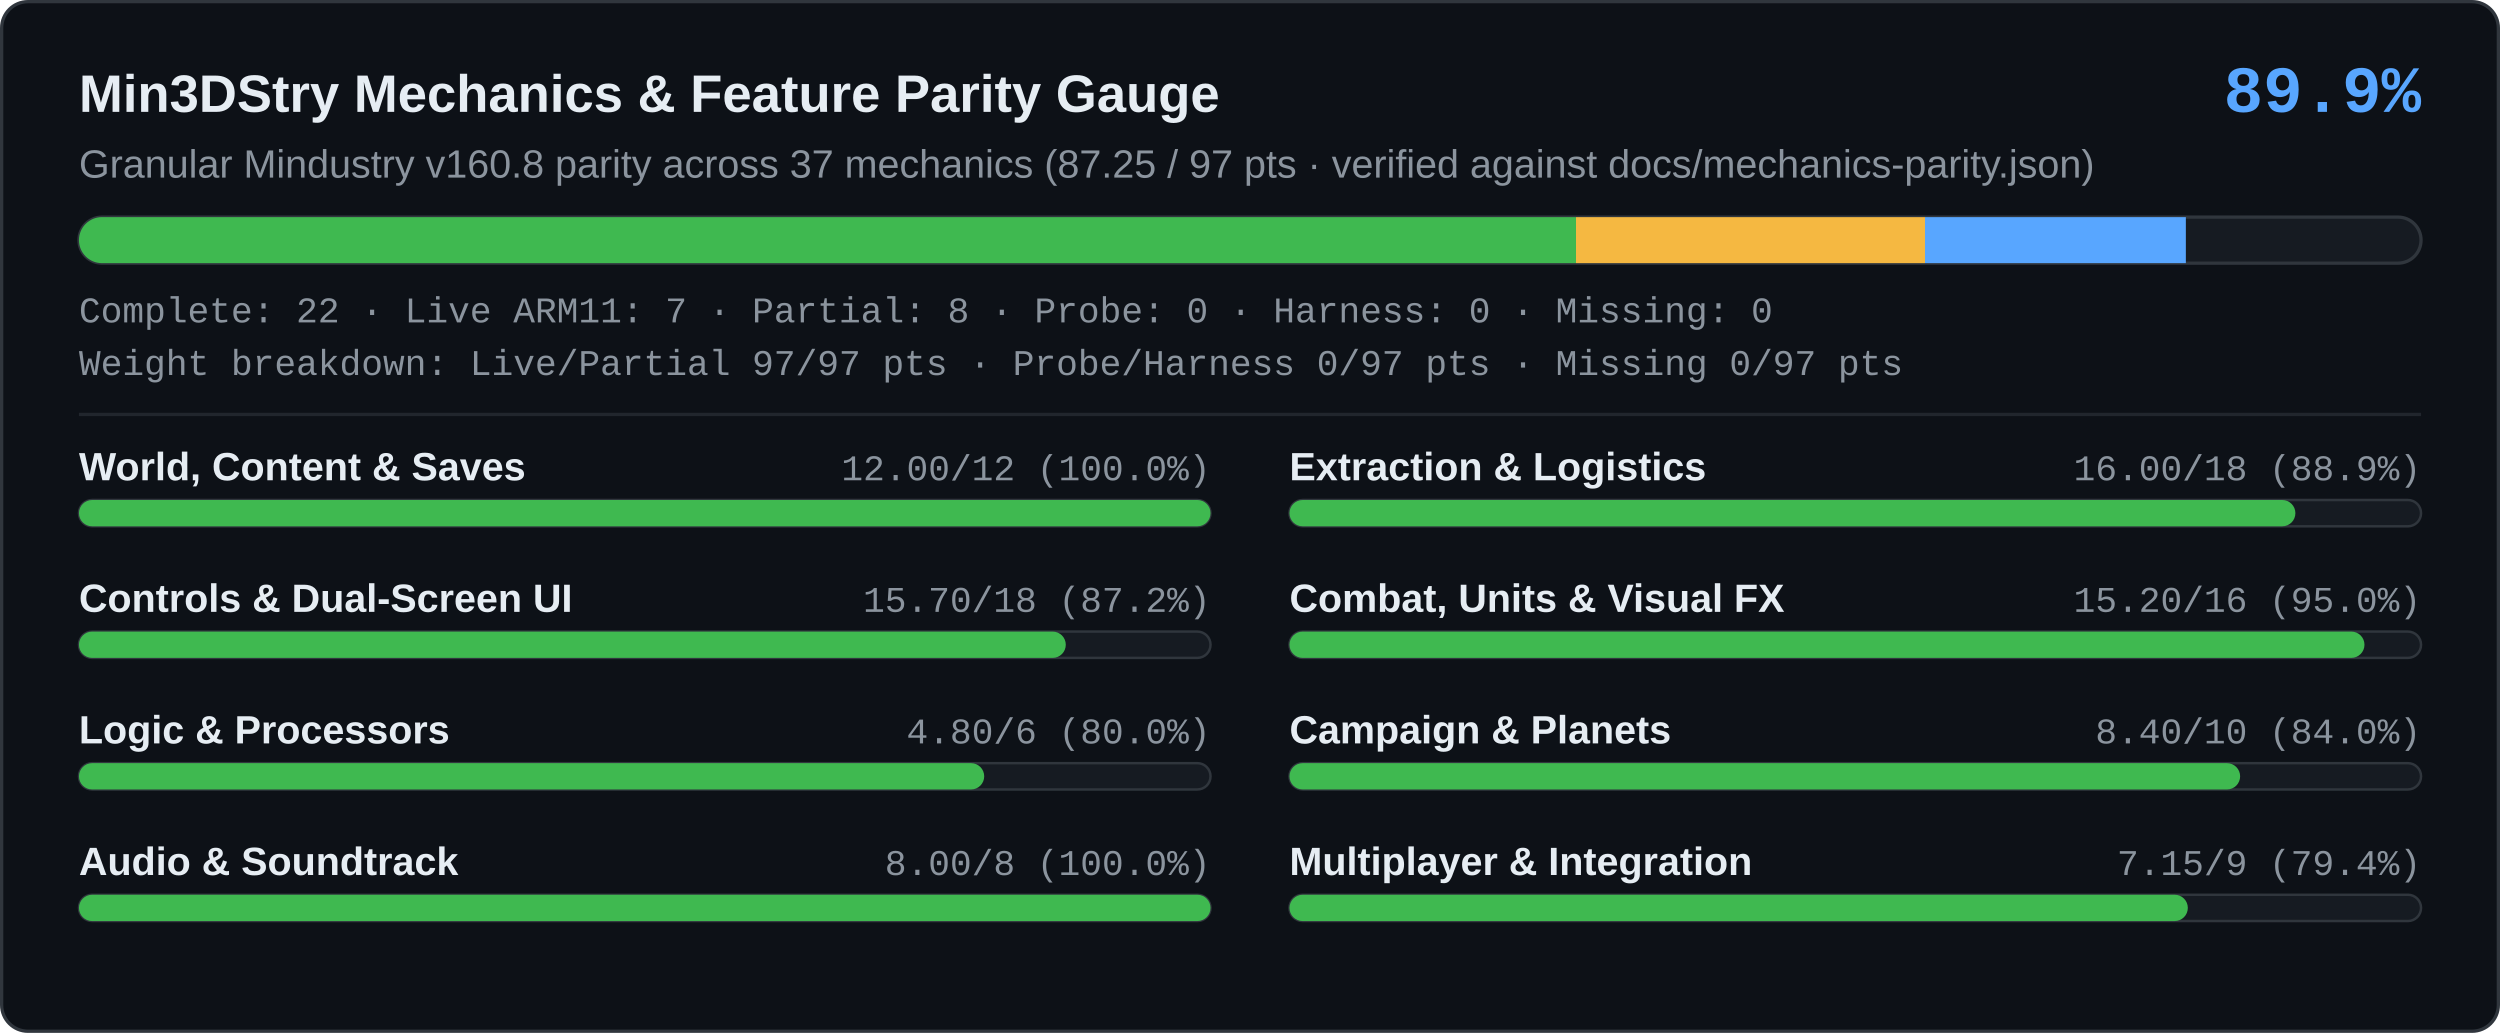
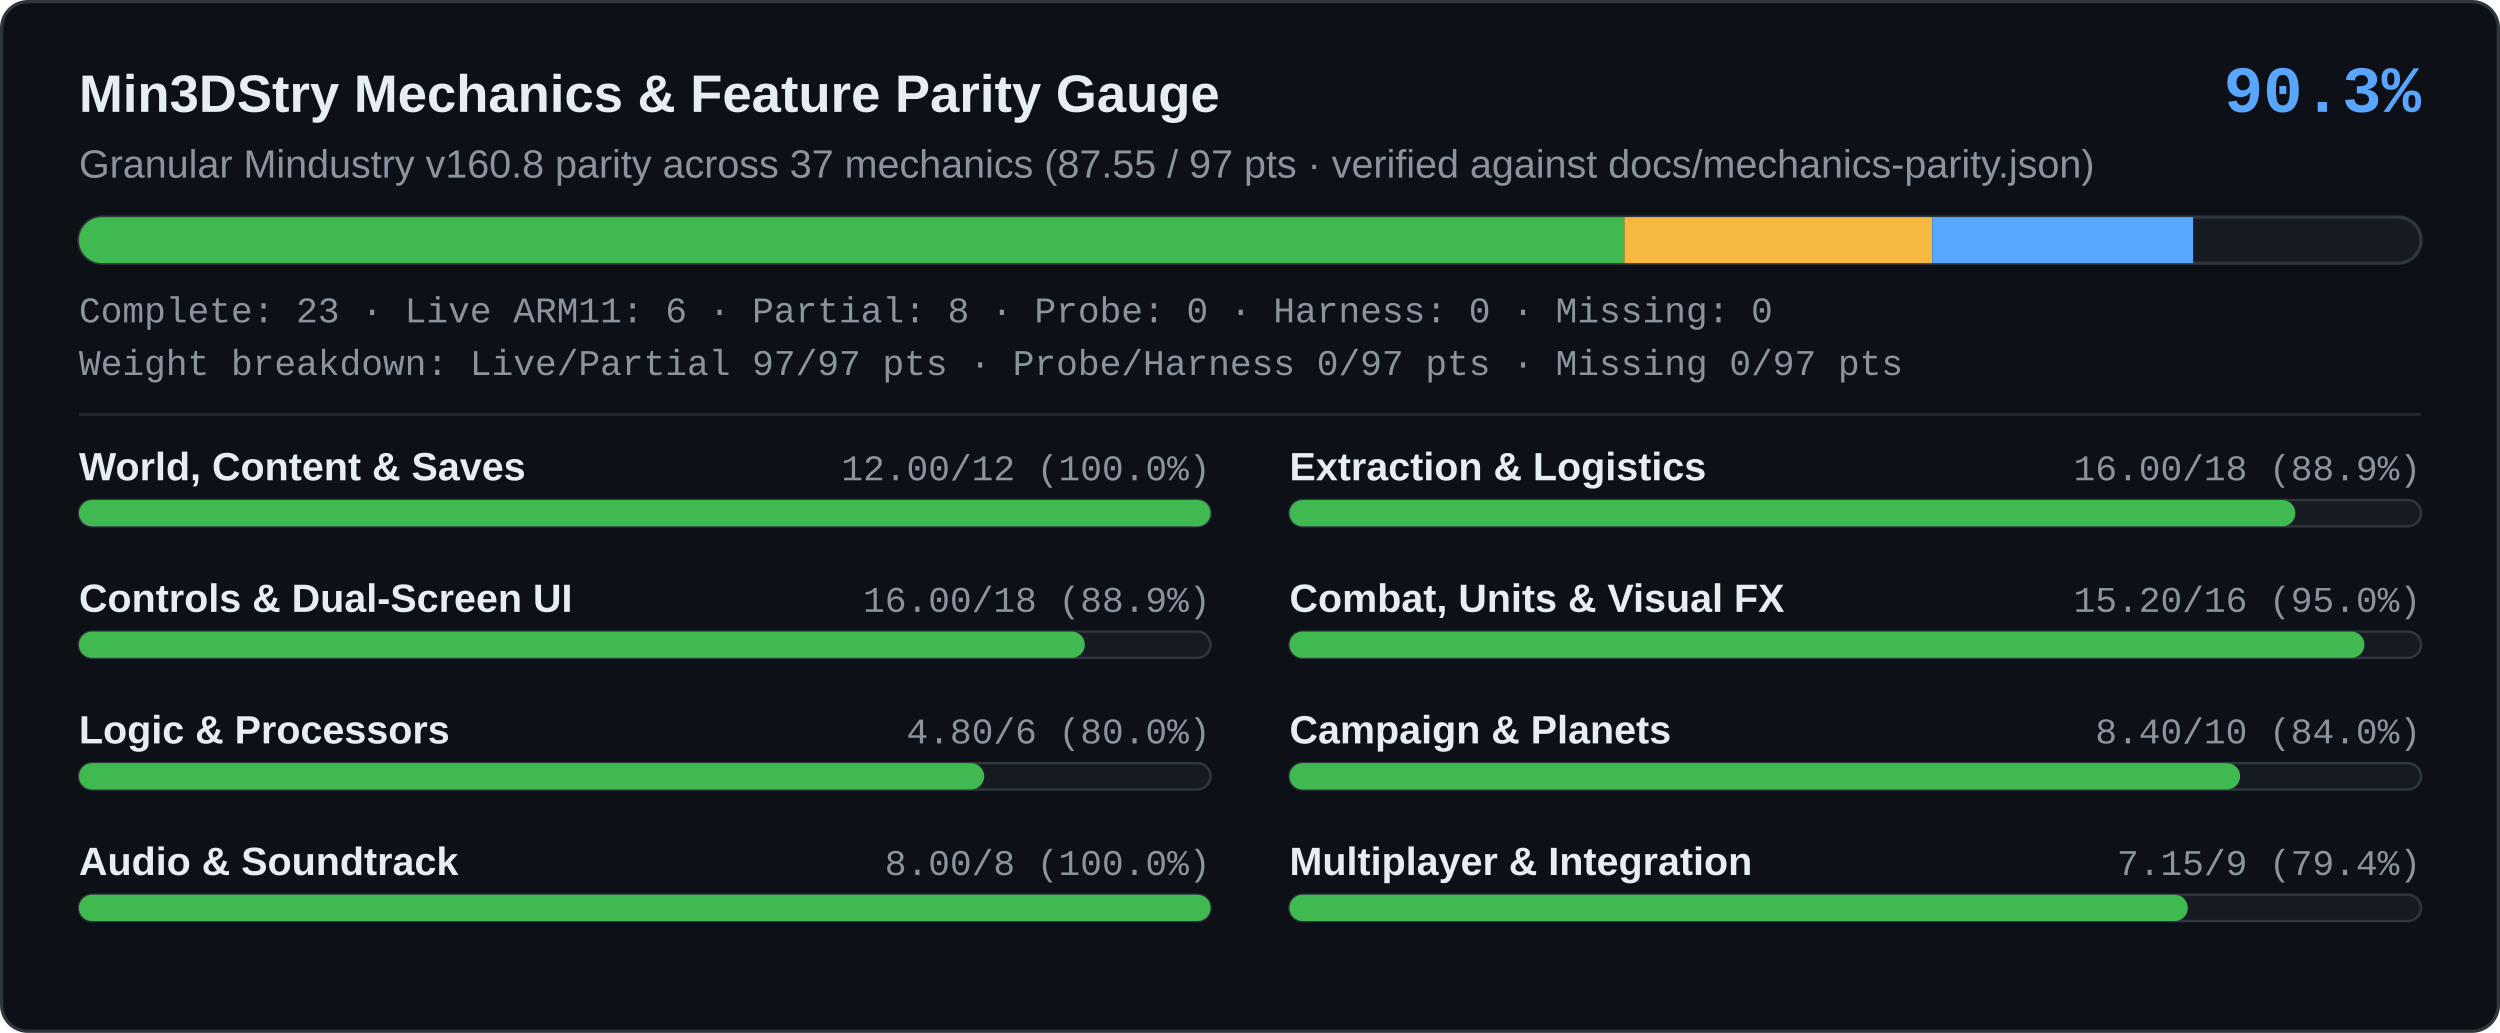
- <svg xmlns="http://www.w3.org/2000/svg" width="760" height="314" viewBox="0 0 760 314" role="img" aria-label="Min3DStry Mechanics &amp; Feature Parity 89.9%">
+ <svg xmlns="http://www.w3.org/2000/svg" width="760" height="314" viewBox="0 0 760 314" role="img" aria-label="Min3DStry Mechanics &amp; Feature Parity 90.3%">
  <defs>
    <clipPath id="mechBarClip">
      <rect x="24" y="66" width="712" height="14" rx="7" />
    </clipPath>
  </defs>
  <rect x="0.5" y="0.5" width="759" height="313" rx="8" fill="#0d1117" stroke="#30363d" />
  <text x="24" y="34" fill="#e6edf3" font-family="Segoe UI, Ubuntu, Arial, sans-serif" font-size="16" font-weight="700">Min3DStry Mechanics &amp; Feature Parity Gauge</text>
-   <text x="736" y="34" text-anchor="end" fill="#58a6ff" font-family="Consolas, Liberation Mono, monospace" font-size="20" font-weight="700">89.9%</text>
-   <text x="24" y="54" fill="#8b949e" font-family="Segoe UI, Ubuntu, Arial, sans-serif" font-size="12">Granular Mindustry v160.8 parity across 37 mechanics (87.25 / 97 pts · verified against docs/mechanics-parity.json)</text>
+   <text x="736" y="34" text-anchor="end" fill="#58a6ff" font-family="Consolas, Liberation Mono, monospace" font-size="20" font-weight="700">90.3%</text>
+   <text x="24" y="54" fill="#8b949e" font-family="Segoe UI, Ubuntu, Arial, sans-serif" font-size="12">Granular Mindustry v160.8 parity across 37 mechanics (87.55 / 97 pts · verified against docs/mechanics-parity.json)</text>
  <rect x="24" y="66" width="712" height="14" rx="7" fill="#161b22" stroke="#30363d" />
  <g clip-path="url(#mechBarClip)">
-     <rect x="24.0" y="66" width="455.1" height="14" fill="#3fb950" />
-     <rect x="479.1" y="66" width="106.1" height="14" fill="#f5b841" />
-     <rect x="585.2" y="66" width="79.3" height="14" fill="#58a6ff" />
+     <rect x="24.0" y="66" width="469.8" height="14" fill="#3fb950" />
+     <rect x="493.8" y="66" width="93.6" height="14" fill="#f5b841" />
+     <rect x="587.4" y="66" width="79.3" height="14" fill="#58a6ff" />
  </g>
-   <text x="24" y="98" fill="#8b949e" font-family="Consolas, Liberation Mono, monospace" font-size="11">Complete: 22  ·  Live ARM11: 7  ·  Partial: 8  ·  Probe: 0  ·  Harness: 0  ·  Missing: 0</text>
+   <text x="24" y="98" fill="#8b949e" font-family="Consolas, Liberation Mono, monospace" font-size="11">Complete: 23  ·  Live ARM11: 6  ·  Partial: 8  ·  Probe: 0  ·  Harness: 0  ·  Missing: 0</text>
  <text x="24" y="114" fill="#8b949e" font-family="Consolas, Liberation Mono, monospace" font-size="11">Weight breakdown:  Live/Partial 97/97 pts  ·  Probe/Harness 0/97 pts  ·  Missing 0/97 pts</text>
  <line x1="24" y1="126" x2="736" y2="126" stroke="#21262d" stroke-width="1" />
  <text x="24" y="146" fill="#e6edf3" font-family="Segoe UI, Ubuntu, Arial, sans-serif" font-size="12" font-weight="600">World, Content &amp; Saves</text>
  <text x="368" y="146" text-anchor="end" fill="#8b949e" font-family="Consolas, Liberation Mono, monospace" font-size="11">12.00/12 (100.0%)</text>
  <rect x="24" y="152" width="344" height="8" rx="4" fill="#161b22" stroke="#30363d" stroke-width="0.75" />
  <rect x="24" y="152" width="344.0" height="8" rx="4" fill="#3fb950" />
  <text x="392" y="146" fill="#e6edf3" font-family="Segoe UI, Ubuntu, Arial, sans-serif" font-size="12" font-weight="600">Extraction &amp; Logistics</text>
  <text x="736" y="146" text-anchor="end" fill="#8b949e" font-family="Consolas, Liberation Mono, monospace" font-size="11">16.00/18 (88.9%)</text>
  <rect x="392" y="152" width="344" height="8" rx="4" fill="#161b22" stroke="#30363d" stroke-width="0.75" />
  <rect x="392" y="152" width="305.8" height="8" rx="4" fill="#3fb950" />
  <text x="24" y="186" fill="#e6edf3" font-family="Segoe UI, Ubuntu, Arial, sans-serif" font-size="12" font-weight="600">Controls &amp; Dual-Screen UI</text>
-   <text x="368" y="186" text-anchor="end" fill="#8b949e" font-family="Consolas, Liberation Mono, monospace" font-size="11">15.70/18 (87.2%)</text>
+   <text x="368" y="186" text-anchor="end" fill="#8b949e" font-family="Consolas, Liberation Mono, monospace" font-size="11">16.00/18 (88.9%)</text>
  <rect x="24" y="192" width="344" height="8" rx="4" fill="#161b22" stroke="#30363d" stroke-width="0.75" />
-   <rect x="24" y="192" width="300.0" height="8" rx="4" fill="#3fb950" />
+   <rect x="24" y="192" width="305.8" height="8" rx="4" fill="#3fb950" />
  <text x="392" y="186" fill="#e6edf3" font-family="Segoe UI, Ubuntu, Arial, sans-serif" font-size="12" font-weight="600">Combat, Units &amp; Visual FX</text>
  <text x="736" y="186" text-anchor="end" fill="#8b949e" font-family="Consolas, Liberation Mono, monospace" font-size="11">15.20/16 (95.0%)</text>
  <rect x="392" y="192" width="344" height="8" rx="4" fill="#161b22" stroke="#30363d" stroke-width="0.75" />
  <rect x="392" y="192" width="326.8" height="8" rx="4" fill="#3fb950" />
  <text x="24" y="226" fill="#e6edf3" font-family="Segoe UI, Ubuntu, Arial, sans-serif" font-size="12" font-weight="600">Logic &amp; Processors</text>
  <text x="368" y="226" text-anchor="end" fill="#8b949e" font-family="Consolas, Liberation Mono, monospace" font-size="11">4.80/6 (80.0%)</text>
  <rect x="24" y="232" width="344" height="8" rx="4" fill="#161b22" stroke="#30363d" stroke-width="0.75" />
  <rect x="24" y="232" width="275.2" height="8" rx="4" fill="#3fb950" />
  <text x="392" y="226" fill="#e6edf3" font-family="Segoe UI, Ubuntu, Arial, sans-serif" font-size="12" font-weight="600">Campaign &amp; Planets</text>
  <text x="736" y="226" text-anchor="end" fill="#8b949e" font-family="Consolas, Liberation Mono, monospace" font-size="11">8.40/10 (84.0%)</text>
  <rect x="392" y="232" width="344" height="8" rx="4" fill="#161b22" stroke="#30363d" stroke-width="0.75" />
  <rect x="392" y="232" width="289.0" height="8" rx="4" fill="#3fb950" />
  <text x="24" y="266" fill="#e6edf3" font-family="Segoe UI, Ubuntu, Arial, sans-serif" font-size="12" font-weight="600">Audio &amp; Soundtrack</text>
  <text x="368" y="266" text-anchor="end" fill="#8b949e" font-family="Consolas, Liberation Mono, monospace" font-size="11">8.00/8 (100.0%)</text>
  <rect x="24" y="272" width="344" height="8" rx="4" fill="#161b22" stroke="#30363d" stroke-width="0.75" />
  <rect x="24" y="272" width="344.0" height="8" rx="4" fill="#3fb950" />
  <text x="392" y="266" fill="#e6edf3" font-family="Segoe UI, Ubuntu, Arial, sans-serif" font-size="12" font-weight="600">Multiplayer &amp; Integration</text>
  <text x="736" y="266" text-anchor="end" fill="#8b949e" font-family="Consolas, Liberation Mono, monospace" font-size="11">7.15/9 (79.4%)</text>
  <rect x="392" y="272" width="344" height="8" rx="4" fill="#161b22" stroke="#30363d" stroke-width="0.75" />
  <rect x="392" y="272" width="273.1" height="8" rx="4" fill="#3fb950" />
</svg>
